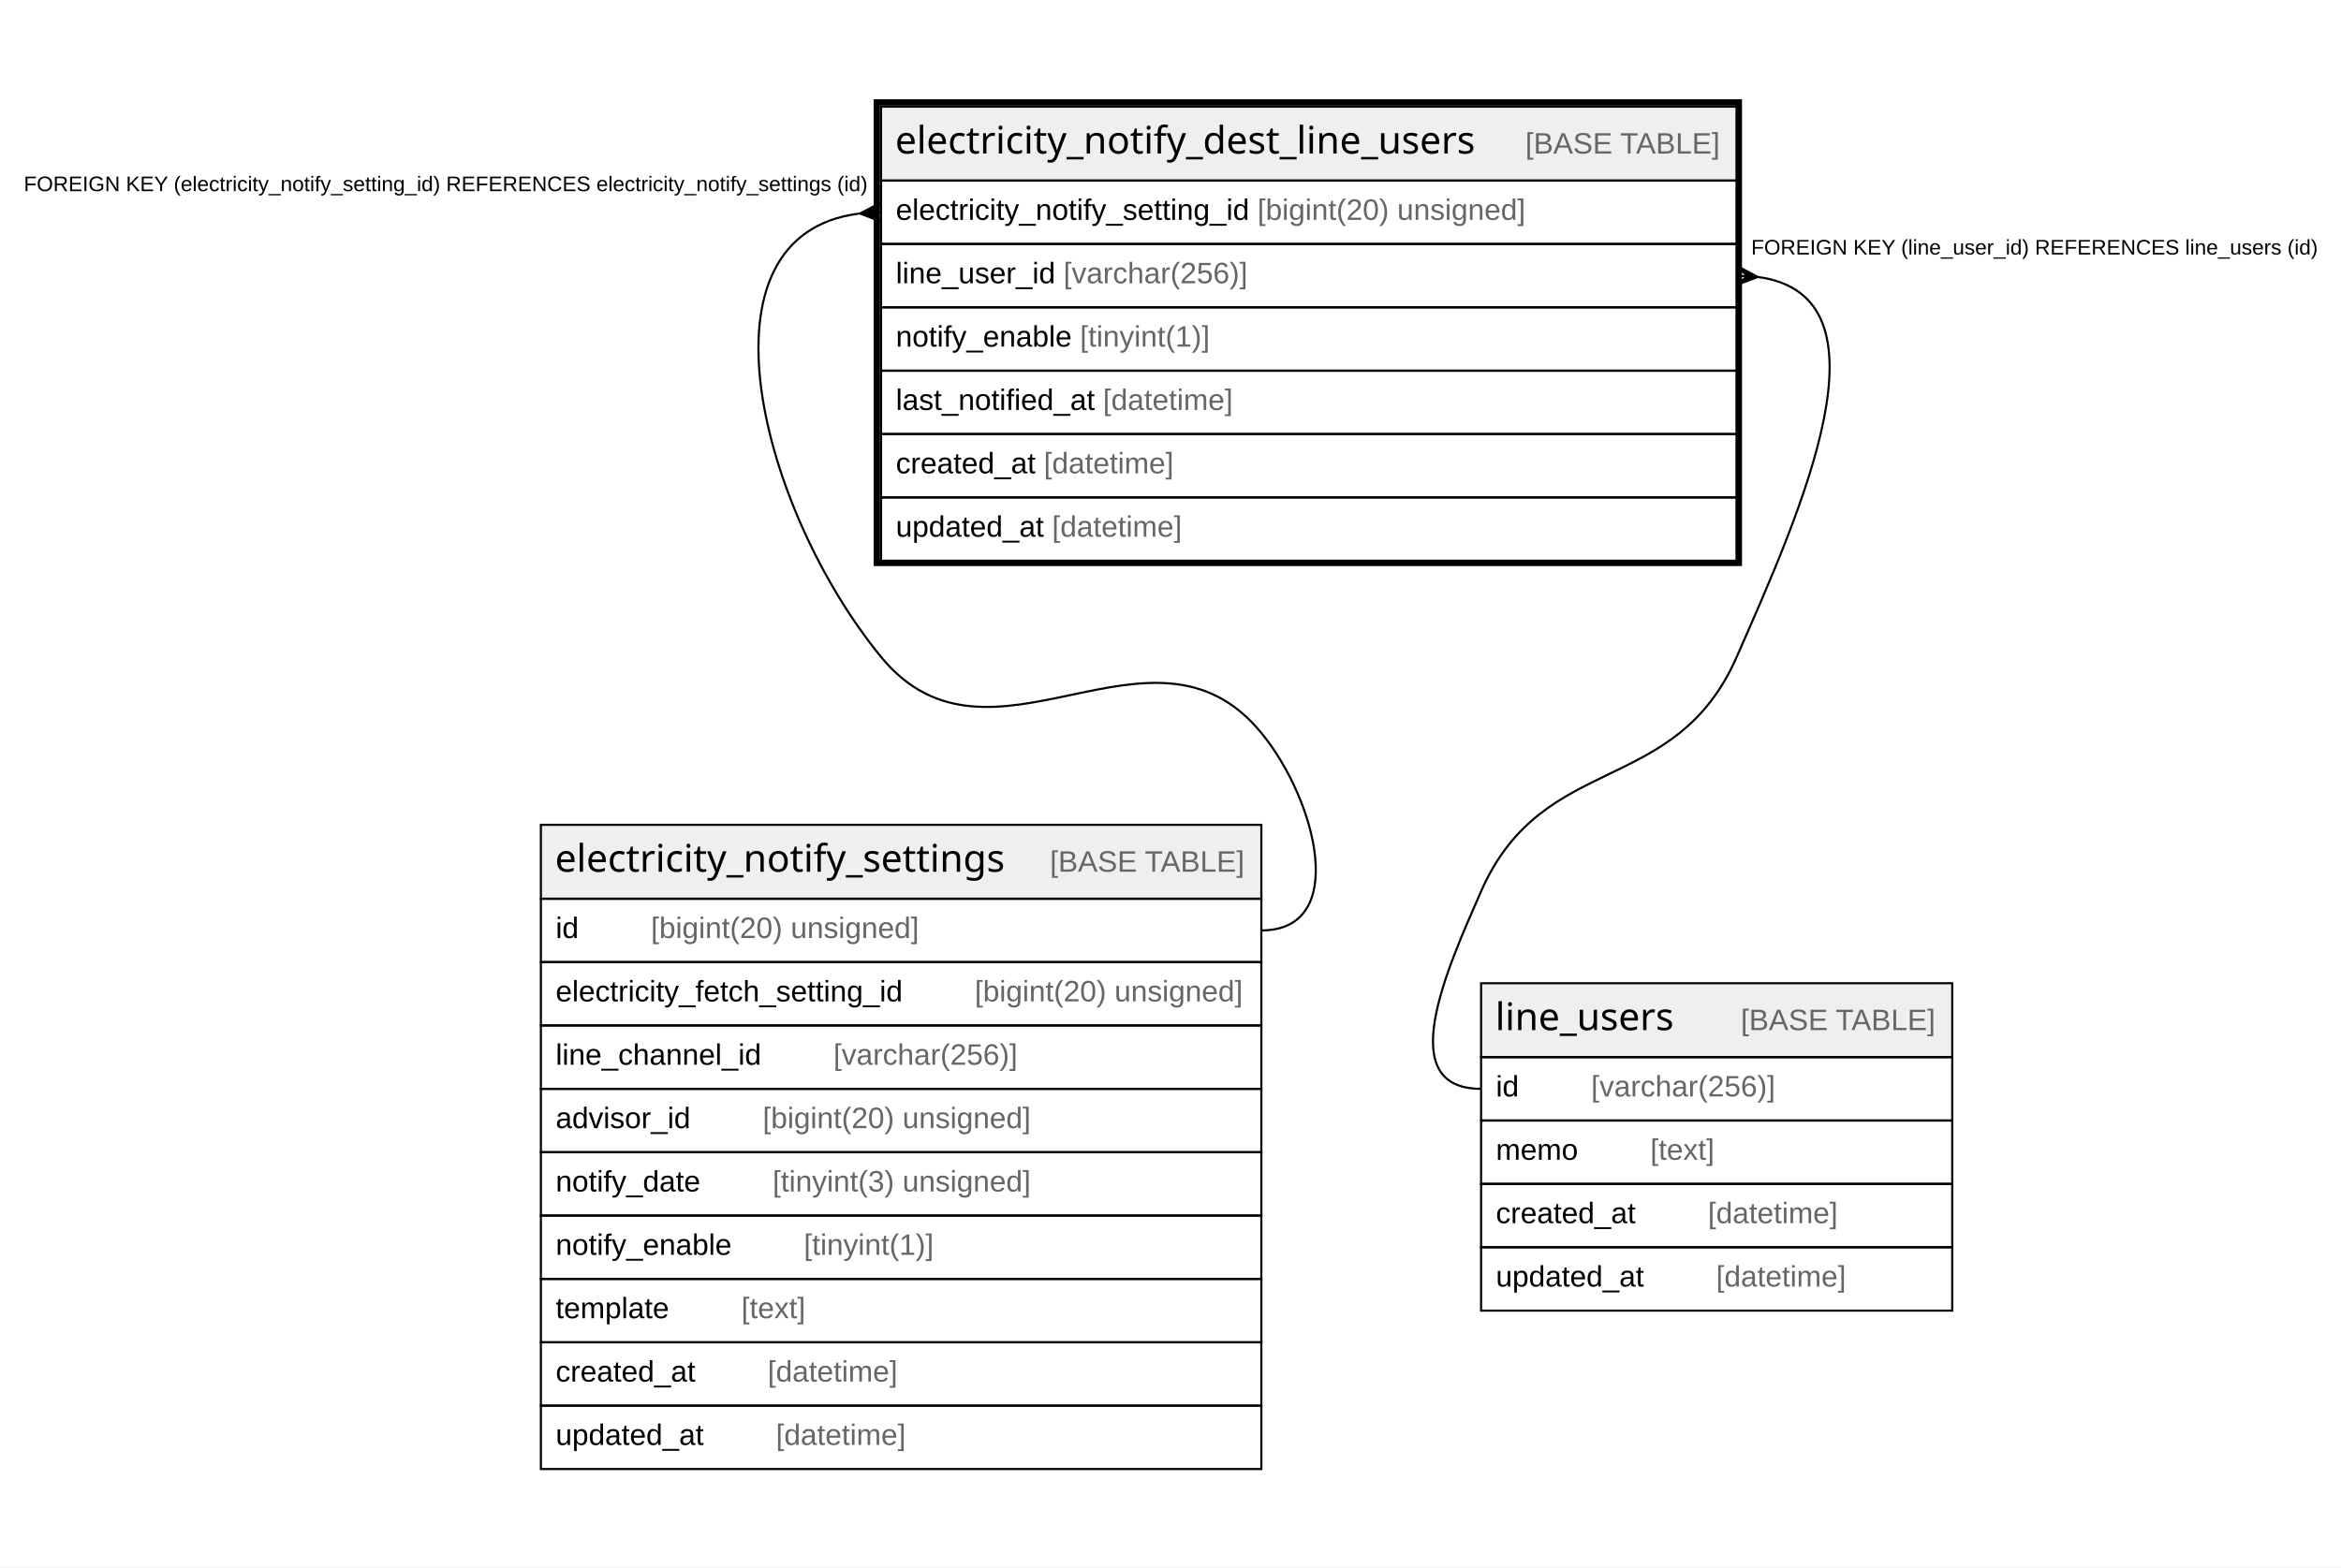
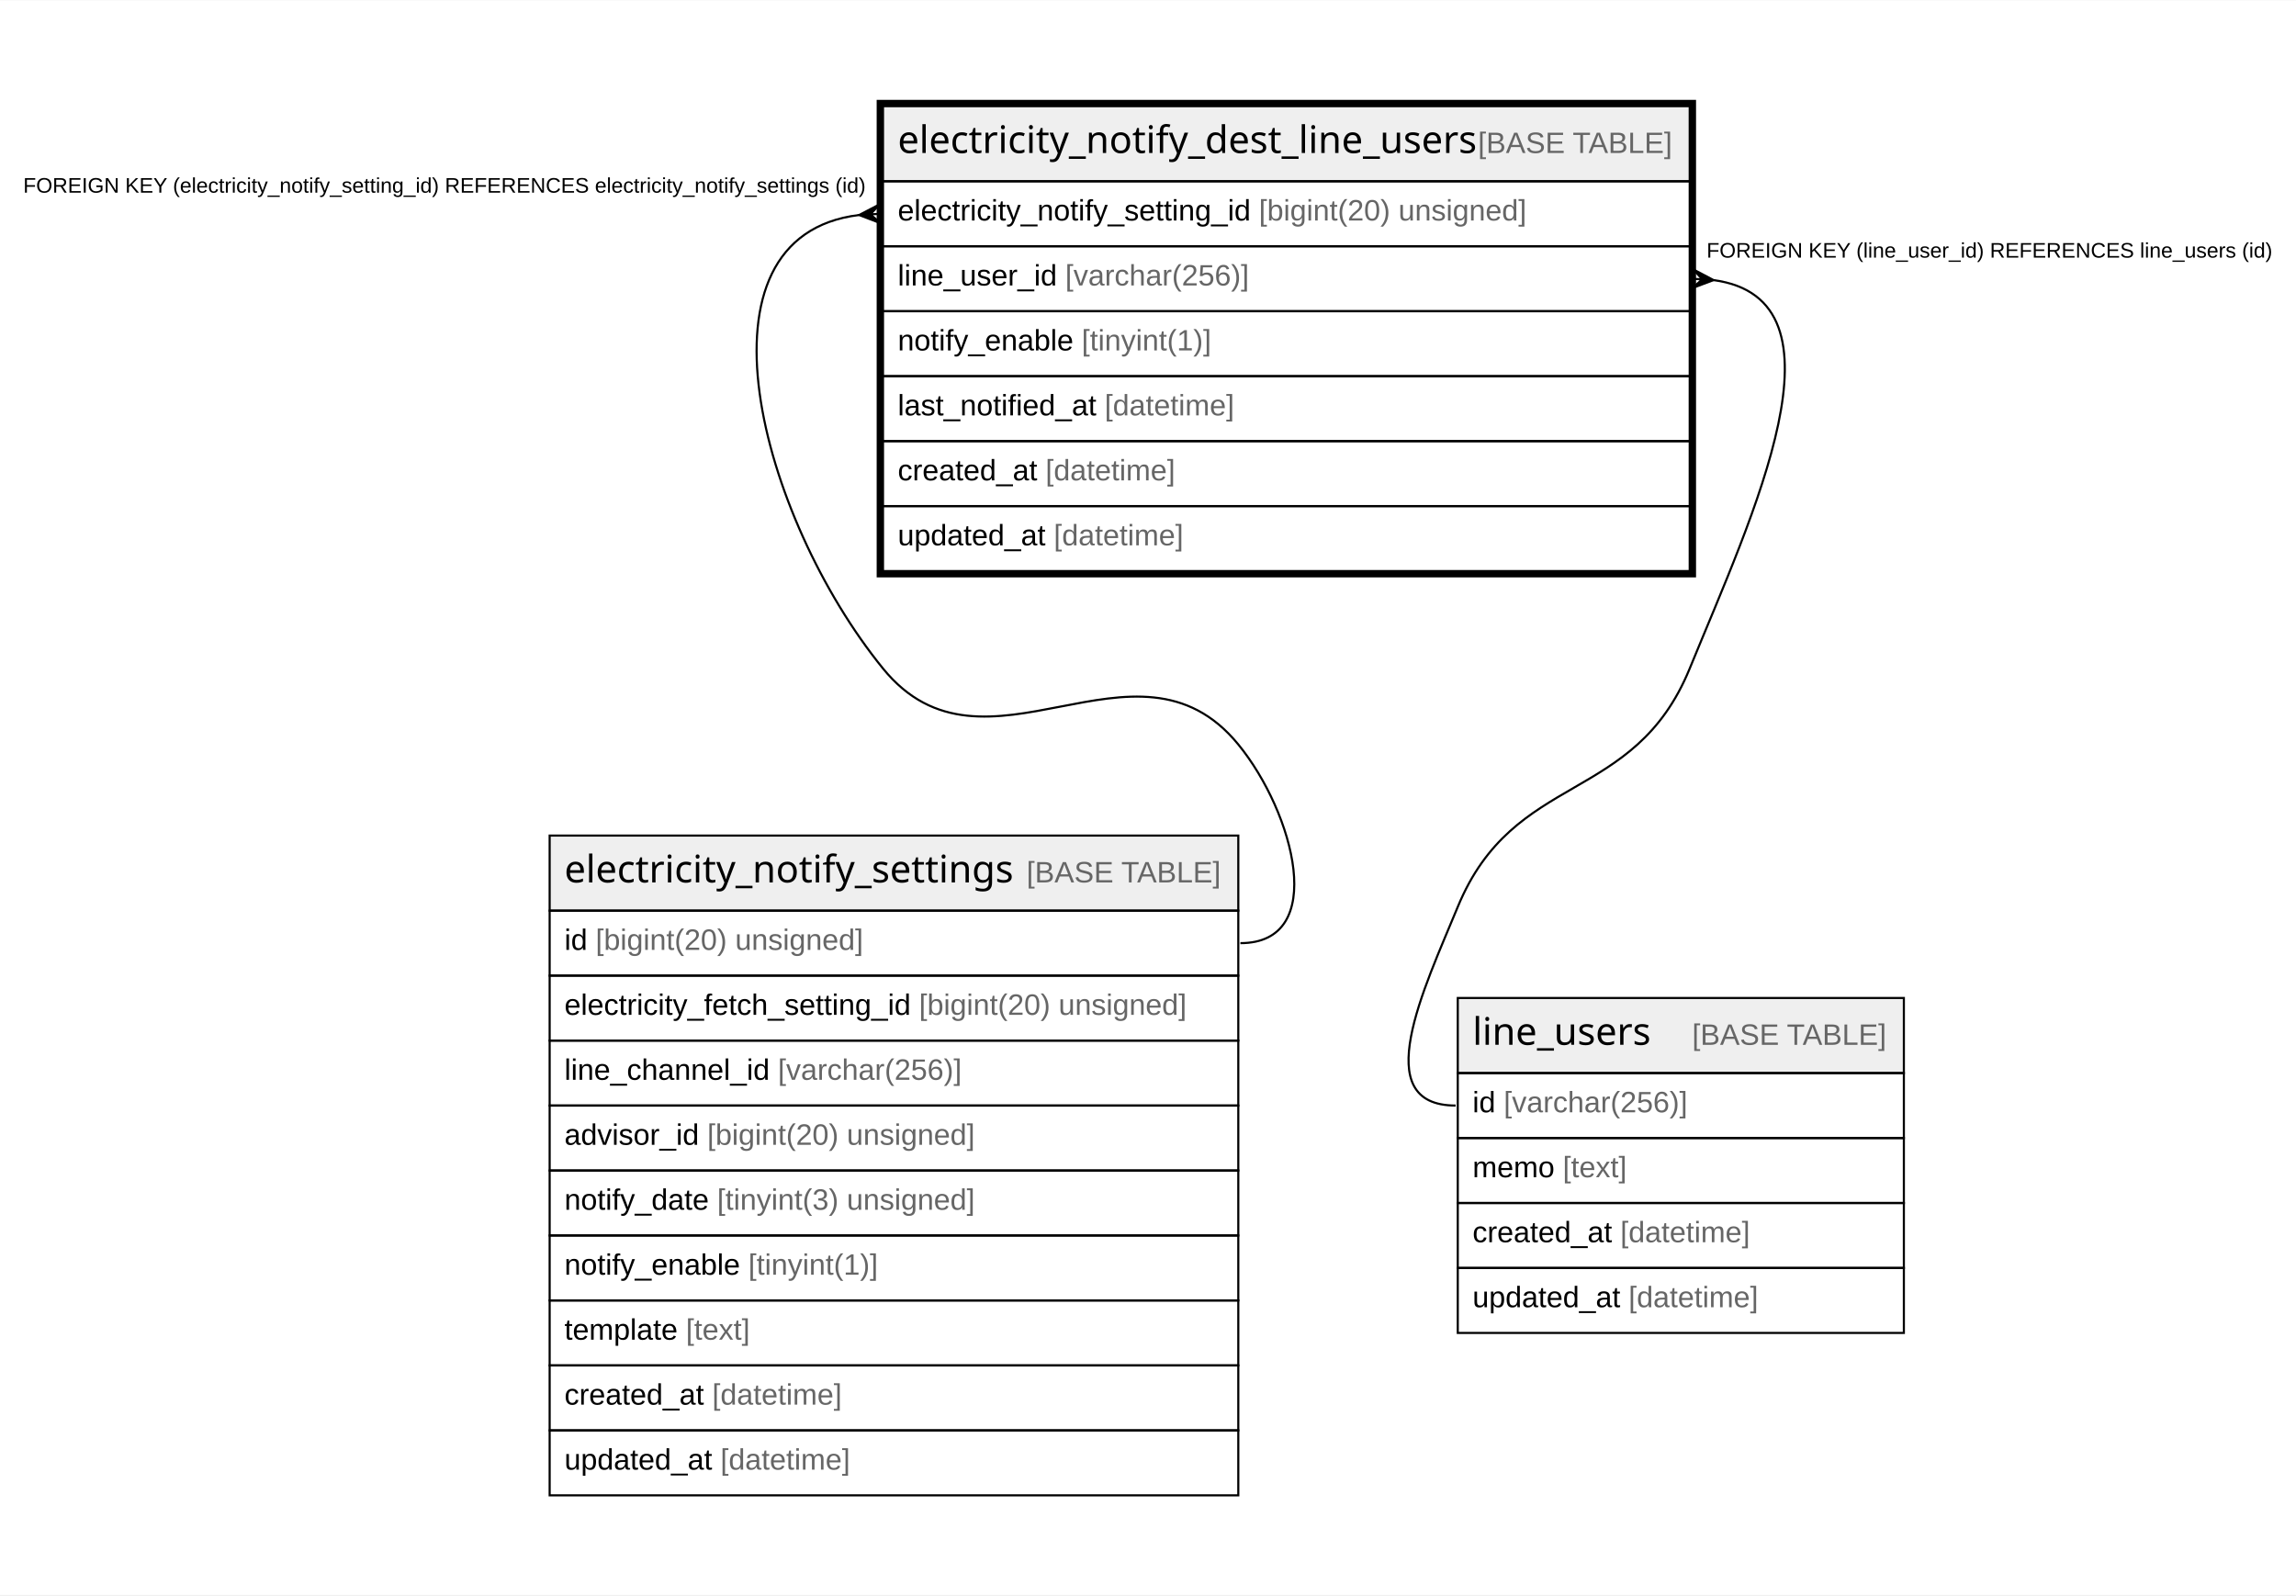
- <svg xmlns="http://www.w3.org/2000/svg" width="1108pt" height="742pt" viewBox="0.00 0.00 1108.00 742.00">
-   <g id="graph0" class="graph" transform="scale(1 1) rotate(0) translate(4 738)">
-     <polygon fill="#ffffff" stroke="transparent" points="-4,4 -4,-738 1104,-738 1104,4 -4,4" />
+ <svg xmlns="http://www.w3.org/2000/svg" width="1088pt" height="756pt" viewBox="0.00 0.00 1088.41 756.00">
+   <g id="graph0" class="graph" transform="scale(1 1) rotate(0) translate(4 752)">
+     <polygon fill="white" stroke="none" points="-4,4 -4,-752 1084.41,-752 1084.41,4 -4,4" />
    <g id="node1" class="node">
-       <polygon fill="#efefef" stroke="transparent" points="413,-652.5 413,-687.5 818,-687.5 818,-652.5 413,-652.5" />
-       <polygon fill="none" stroke="#000000" points="413,-652.5 413,-687.5 818,-687.5 818,-652.5 413,-652.5" />
-       <text text-anchor="start" x="419.692" y="-665.3" font-family="Arial Bold" font-size="18.00" fill="#000000">electricity_notify_dest_line_users</text>
-       <text text-anchor="start" x="683.74" y="-665.3" font-family="Arial" font-size="14.00" fill="#000000">    </text>
-       <text text-anchor="start" x="717.944" y="-665.3" font-family="Arial" font-size="14.00" fill="#666666">[BASE TABLE]</text>
-       <polygon fill="none" stroke="#000000" points="413,-622.5 413,-652.5 818,-652.5 818,-622.5 413,-622.5" />
-       <text text-anchor="start" x="420" y="-633.9" font-family="Arial" font-size="14.00" fill="#000000">electricity_notify_setting_id </text>
-       <text text-anchor="start" x="591.143" y="-633.9" font-family="Arial" font-size="14.00" fill="#666666">[bigint(20) unsigned]</text>
-       <polygon fill="none" stroke="#000000" points="413,-592.5 413,-622.5 818,-622.5 818,-592.5 413,-592.5" />
-       <text text-anchor="start" x="420" y="-603.9" font-family="Arial" font-size="14.00" fill="#000000">line_user_id </text>
-       <text text-anchor="start" x="499.349" y="-603.9" font-family="Arial" font-size="14.00" fill="#666666">[varchar(256)]</text>
-       <polygon fill="none" stroke="#000000" points="413,-562.5 413,-592.5 818,-592.5 818,-562.5 413,-562.5" />
-       <text text-anchor="start" x="420" y="-573.9" font-family="Arial" font-size="14.00" fill="#000000">notify_enable </text>
-       <text text-anchor="start" x="507.146" y="-573.9" font-family="Arial" font-size="14.00" fill="#666666">[tinyint(1)]</text>
-       <polygon fill="none" stroke="#000000" points="413,-532.5 413,-562.5 818,-562.5 818,-532.5 413,-532.5" />
-       <text text-anchor="start" x="420" y="-543.9" font-family="Arial" font-size="14.00" fill="#000000">last_notified_at </text>
-       <text text-anchor="start" x="518.034" y="-543.9" font-family="Arial" font-size="14.00" fill="#666666">[datetime]</text>
-       <polygon fill="none" stroke="#000000" points="413,-502.5 413,-532.5 818,-532.5 818,-502.5 413,-502.5" />
-       <text text-anchor="start" x="420" y="-513.9" font-family="Arial" font-size="14.00" fill="#000000">created_at </text>
-       <text text-anchor="start" x="490.028" y="-513.9" font-family="Arial" font-size="14.00" fill="#666666">[datetime]</text>
-       <polygon fill="none" stroke="#000000" points="413,-472.5 413,-502.5 818,-502.5 818,-472.5 413,-472.5" />
-       <text text-anchor="start" x="420" y="-483.9" font-family="Arial" font-size="14.00" fill="#000000">updated_at </text>
-       <text text-anchor="start" x="493.933" y="-483.9" font-family="Arial" font-size="14.00" fill="#666666">[datetime]</text>
-       <polygon fill="none" stroke="#000000" stroke-width="3" points="411,-471.5 411,-689.5 819,-689.5 819,-471.5 411,-471.5" />
+       <polygon fill="#efefef" stroke="none" points="414.58,-666.2 414.58,-701.8 797,-701.8 797,-666.2 414.58,-666.2" />
+       <polygon fill="none" stroke="black" points="414.58,-666.2 414.58,-701.8 797,-701.8 797,-666.2 414.58,-666.2" />
+       <text text-anchor="start" x="421.58" y="-679.6" font-family="Arial Bold" font-size="18.00">electricity_notify_dest_line_users</text>
+       <text text-anchor="start" x="665.51" y="-679.6" font-family="Arial" font-size="14.00">    </text>
+       <text text-anchor="start" x="696.62" y="-679.6" font-family="Arial" font-size="14.00" fill="#666666">[BASE TABLE]</text>
+       <polygon fill="none" stroke="black" points="414.58,-635.4 414.58,-666.2 797,-666.2 797,-635.4 414.58,-635.4" />
+       <text text-anchor="start" x="421.58" y="-647.6" font-family="Arial" font-size="14.00">electricity_notify_setting_id </text>
+       <text text-anchor="start" x="592.77" y="-647.6" font-family="Arial" font-size="14.00" fill="#666666">[bigint(20) unsigned]</text>
+       <polygon fill="none" stroke="black" points="414.58,-604.6 414.58,-635.4 797,-635.4 797,-604.6 414.58,-604.6" />
+       <text text-anchor="start" x="421.58" y="-616.8" font-family="Arial" font-size="14.00">line_user_id </text>
+       <text text-anchor="start" x="500.96" y="-616.8" font-family="Arial" font-size="14.00" fill="#666666">[varchar(256)]</text>
+       <polygon fill="none" stroke="black" points="414.58,-573.8 414.58,-604.6 797,-604.6 797,-573.8 414.58,-573.8" />
+       <text text-anchor="start" x="421.58" y="-586" font-family="Arial" font-size="14.00">notify_enable </text>
+       <text text-anchor="start" x="508.75" y="-586" font-family="Arial" font-size="14.00" fill="#666666">[tinyint(1)]</text>
+       <polygon fill="none" stroke="black" points="414.58,-543 414.58,-573.8 797,-573.8 797,-543 414.58,-543" />
+       <text text-anchor="start" x="421.58" y="-555.2" font-family="Arial" font-size="14.00">last_notified_at </text>
+       <text text-anchor="start" x="519.64" y="-555.2" font-family="Arial" font-size="14.00" fill="#666666">[datetime]</text>
+       <polygon fill="none" stroke="black" points="414.58,-512.2 414.58,-543 797,-543 797,-512.2 414.58,-512.2" />
+       <text text-anchor="start" x="421.58" y="-524.4" font-family="Arial" font-size="14.00">created_at </text>
+       <text text-anchor="start" x="491.62" y="-524.4" font-family="Arial" font-size="14.00" fill="#666666">[datetime]</text>
+       <polygon fill="none" stroke="black" points="414.58,-481.4 414.58,-512.2 797,-512.2 797,-481.4 414.58,-481.4" />
+       <text text-anchor="start" x="421.58" y="-493.6" font-family="Arial" font-size="14.00">updated_at </text>
+       <text text-anchor="start" x="495.53" y="-493.6" font-family="Arial" font-size="14.00" fill="#666666">[datetime]</text>
+       <polygon fill="none" stroke="black" stroke-width="3" points="413.08,-479.9 413.08,-703.3 798.5,-703.3 798.5,-479.9 413.08,-479.9" />
    </g>
    <g id="node2" class="node">
-       <polygon fill="#efefef" stroke="transparent" points="252,-312.5 252,-347.5 593,-347.5 593,-312.5 252,-312.5" />
-       <polygon fill="none" stroke="#000000" points="252,-312.5 252,-347.5 593,-347.5 593,-312.5 252,-312.5" />
-       <text text-anchor="start" x="258.7" y="-325.3" font-family="Arial Bold" font-size="18.00" fill="#000000">electricity_notify_settings</text>
-       <text text-anchor="start" x="458.732" y="-325.3" font-family="Arial" font-size="14.00" fill="#000000">    </text>
-       <text text-anchor="start" x="492.937" y="-325.3" font-family="Arial" font-size="14.00" fill="#666666">[BASE TABLE]</text>
-       <polygon fill="none" stroke="#000000" points="252,-282.5 252,-312.5 593,-312.5 593,-282.5 252,-282.5" />
-       <text text-anchor="start" x="259" y="-293.9" font-family="Arial" font-size="14.00" fill="#000000">id    </text>
-       <text text-anchor="start" x="304.094" y="-293.9" font-family="Arial" font-size="14.00" fill="#666666">[bigint(20) unsigned]</text>
-       <polygon fill="none" stroke="#000000" points="252,-252.5 252,-282.5 593,-282.5 593,-252.5 252,-252.5" />
-       <text text-anchor="start" x="259" y="-263.9" font-family="Arial" font-size="14.00" fill="#000000">electricity_fetch_setting_id    </text>
-       <text text-anchor="start" x="457.351" y="-263.9" font-family="Arial" font-size="14.00" fill="#666666">[bigint(20) unsigned]</text>
-       <polygon fill="none" stroke="#000000" points="252,-222.5 252,-252.5 593,-252.5 593,-222.5 252,-222.5" />
-       <text text-anchor="start" x="259" y="-233.9" font-family="Arial" font-size="14.00" fill="#000000">line_channel_id    </text>
-       <text text-anchor="start" x="390.457" y="-233.9" font-family="Arial" font-size="14.00" fill="#666666">[varchar(256)]</text>
-       <polygon fill="none" stroke="#000000" points="252,-192.5 252,-222.5 593,-222.5 593,-192.5 252,-192.5" />
-       <text text-anchor="start" x="259" y="-203.9" font-family="Arial" font-size="14.00" fill="#000000">advisor_id    </text>
-       <text text-anchor="start" x="356.992" y="-203.9" font-family="Arial" font-size="14.00" fill="#666666">[bigint(20) unsigned]</text>
-       <polygon fill="none" stroke="#000000" points="252,-162.5 252,-192.5 593,-192.5 593,-162.5 252,-162.5" />
-       <text text-anchor="start" x="259" y="-173.9" font-family="Arial" font-size="14.00" fill="#000000">notify_date    </text>
-       <text text-anchor="start" x="361.679" y="-173.9" font-family="Arial" font-size="14.00" fill="#666666">[tinyint(3) unsigned]</text>
-       <polygon fill="none" stroke="#000000" points="252,-132.5 252,-162.5 593,-162.5 593,-132.5 252,-132.5" />
-       <text text-anchor="start" x="259" y="-143.9" font-family="Arial" font-size="14.00" fill="#000000">notify_enable    </text>
-       <text text-anchor="start" x="376.46" y="-143.9" font-family="Arial" font-size="14.00" fill="#666666">[tinyint(1)]</text>
-       <polygon fill="none" stroke="#000000" points="252,-102.5 252,-132.5 593,-132.5 593,-102.5 252,-102.5" />
-       <text text-anchor="start" x="259" y="-113.9" font-family="Arial" font-size="14.00" fill="#000000">template    </text>
-       <text text-anchor="start" x="346.884" y="-113.9" font-family="Arial" font-size="14.00" fill="#666666">[text]</text>
-       <polygon fill="none" stroke="#000000" points="252,-72.5 252,-102.5 593,-102.5 593,-72.5 252,-72.5" />
-       <text text-anchor="start" x="259" y="-83.9" font-family="Arial" font-size="14.00" fill="#000000">created_at    </text>
-       <text text-anchor="start" x="359.342" y="-83.9" font-family="Arial" font-size="14.00" fill="#666666">[datetime]</text>
-       <polygon fill="none" stroke="#000000" points="252,-42.5 252,-72.5 593,-72.5 593,-42.5 252,-42.5" />
-       <text text-anchor="start" x="259" y="-53.9" font-family="Arial" font-size="14.00" fill="#000000">updated_at    </text>
-       <text text-anchor="start" x="363.247" y="-53.9" font-family="Arial" font-size="14.00" fill="#666666">[datetime]</text>
+       <polygon fill="#efefef" stroke="none" points="256.56,-320.4 256.56,-356 583.01,-356 583.01,-320.4 256.56,-320.4" />
+       <polygon fill="none" stroke="black" points="256.56,-320.4 256.56,-356 583.01,-356 583.01,-320.4 256.56,-320.4" />
+       <text text-anchor="start" x="263.56" y="-333.8" font-family="Arial Bold" font-size="18.00">electricity_notify_settings</text>
+       <text text-anchor="start" x="451.52" y="-333.8" font-family="Arial" font-size="14.00">    </text>
+       <text text-anchor="start" x="482.64" y="-333.8" font-family="Arial" font-size="14.00" fill="#666666">[BASE TABLE]</text>
+       <polygon fill="none" stroke="black" points="256.56,-289.6 256.56,-320.4 583.01,-320.4 583.01,-289.6 256.56,-289.6" />
+       <text text-anchor="start" x="263.56" y="-301.8" font-family="Arial" font-size="14.00">id </text>
+       <text text-anchor="start" x="278.35" y="-301.8" font-family="Arial" font-size="14.00" fill="#666666">[bigint(20) unsigned]</text>
+       <polygon fill="none" stroke="black" points="256.56,-258.8 256.56,-289.6 583.01,-289.6 583.01,-258.8 256.56,-258.8" />
+       <text text-anchor="start" x="263.56" y="-271" font-family="Arial" font-size="14.00">electricity_fetch_setting_id </text>
+       <text text-anchor="start" x="431.65" y="-271" font-family="Arial" font-size="14.00" fill="#666666">[bigint(20) unsigned]</text>
+       <polygon fill="none" stroke="black" points="256.56,-228 256.56,-258.8 583.01,-258.8 583.01,-228 256.56,-228" />
+       <text text-anchor="start" x="263.56" y="-240.2" font-family="Arial" font-size="14.00">line_channel_id </text>
+       <text text-anchor="start" x="364.76" y="-240.2" font-family="Arial" font-size="14.00" fill="#666666">[varchar(256)]</text>
+       <polygon fill="none" stroke="black" points="256.56,-197.2 256.56,-228 583.01,-228 583.01,-197.2 256.56,-197.2" />
+       <text text-anchor="start" x="263.56" y="-209.4" font-family="Arial" font-size="14.00">advisor_id </text>
+       <text text-anchor="start" x="331.27" y="-209.4" font-family="Arial" font-size="14.00" fill="#666666">[bigint(20) unsigned]</text>
+       <polygon fill="none" stroke="black" points="256.56,-166.4 256.56,-197.2 583.01,-197.2 583.01,-166.4 256.56,-166.4" />
+       <text text-anchor="start" x="263.56" y="-178.6" font-family="Arial" font-size="14.00">notify_date </text>
+       <text text-anchor="start" x="335.95" y="-178.6" font-family="Arial" font-size="14.00" fill="#666666">[tinyint(3) unsigned]</text>
+       <polygon fill="none" stroke="black" points="256.56,-135.6 256.56,-166.4 583.01,-166.4 583.01,-135.6 256.56,-135.6" />
+       <text text-anchor="start" x="263.56" y="-147.8" font-family="Arial" font-size="14.00">notify_enable </text>
+       <text text-anchor="start" x="350.74" y="-147.8" font-family="Arial" font-size="14.00" fill="#666666">[tinyint(1)]</text>
+       <polygon fill="none" stroke="black" points="256.56,-104.8 256.56,-135.6 583.01,-135.6 583.01,-104.8 256.56,-104.8" />
+       <text text-anchor="start" x="263.56" y="-117" font-family="Arial" font-size="14.00">template </text>
+       <text text-anchor="start" x="321.15" y="-117" font-family="Arial" font-size="14.00" fill="#666666">[text]</text>
+       <polygon fill="none" stroke="black" points="256.56,-74 256.56,-104.8 583.01,-104.8 583.01,-74 256.56,-74" />
+       <text text-anchor="start" x="263.56" y="-86.2" font-family="Arial" font-size="14.00">created_at </text>
+       <text text-anchor="start" x="333.61" y="-86.2" font-family="Arial" font-size="14.00" fill="#666666">[datetime]</text>
+       <polygon fill="none" stroke="black" points="256.56,-43.2 256.56,-74 583.01,-74 583.01,-43.2 256.56,-43.2" />
+       <text text-anchor="start" x="263.56" y="-55.4" font-family="Arial" font-size="14.00">updated_at </text>
+       <text text-anchor="start" x="337.52" y="-55.4" font-family="Arial" font-size="14.00" fill="#666666">[datetime]</text>
    </g>
    <g id="edge1" class="edge">
-       <path fill="none" stroke="#000000" d="M402.615,-636.88C322.158,-626.808 356.004,-496.524 413,-427 464.724,-363.907 541.277,-454.093 593,-391 619.346,-358.863 634.556,-297.5 593,-297.5" />
-       <polygon fill="#000000" stroke="#000000" points="403.018,-636.904 412.732,-641.992 408.009,-637.202 413,-637.5 413,-637.5 413,-637.5 408.009,-637.202 413.268,-633.008 403.018,-636.904 403.018,-636.904" />
-       <text text-anchor="start" x="7.263" y="-647.5" font-family="Arial" font-size="10.00" fill="#000000">FOREIGN KEY (electricity_notify_setting_id) REFERENCES electricity_notify_settings (id)</text>
+       <path fill="none" stroke="black" d="M403.2,-650.2C320.56,-640.14 356.44,-506.73 414.58,-435.2 462.85,-375.79 534.55,-458.46 583.01,-399.2 609.51,-366.79 625.88,-305 584.01,-305" />
+       <polygon fill="black" stroke="black" points="403.26,-650.2 412.98,-655.27 408.58,-650.51 412.91,-650.76 412.91,-650.76 412.91,-650.76 408.58,-650.51 413.5,-646.29 403.26,-650.2" />
+       <text text-anchor="start" x="7" y="-660.8" font-family="Arial" font-size="10.00">FOREIGN KEY (electricity_notify_setting_id) REFERENCES electricity_notify_settings (id)</text>
    </g>
    <g id="node3" class="node">
-       <polygon fill="#efefef" stroke="transparent" points="697,-237.5 697,-272.5 920,-272.5 920,-237.5 697,-237.5" />
-       <polygon fill="none" stroke="#000000" points="697,-237.5 697,-272.5 920,-272.5 920,-237.5 697,-237.5" />
-       <text text-anchor="start" x="703.71" y="-250.3" font-family="Arial Bold" font-size="18.00" fill="#000000">line_users</text>
-       <text text-anchor="start" x="785.722" y="-250.3" font-family="Arial" font-size="14.00" fill="#000000">    </text>
-       <text text-anchor="start" x="819.927" y="-250.3" font-family="Arial" font-size="14.00" fill="#666666">[BASE TABLE]</text>
-       <polygon fill="none" stroke="#000000" points="697,-207.5 697,-237.5 920,-237.5 920,-207.5 697,-207.5" />
-       <text text-anchor="start" x="704" y="-218.9" font-family="Arial" font-size="14.00" fill="#000000">id    </text>
-       <text text-anchor="start" x="749.094" y="-218.9" font-family="Arial" font-size="14.00" fill="#666666">[varchar(256)]</text>
-       <polygon fill="none" stroke="#000000" points="697,-177.5 697,-207.5 920,-207.5 920,-177.5 697,-177.5" />
-       <text text-anchor="start" x="704" y="-188.9" font-family="Arial" font-size="14.00" fill="#000000">memo    </text>
-       <text text-anchor="start" x="777.091" y="-188.9" font-family="Arial" font-size="14.00" fill="#666666">[text]</text>
-       <polygon fill="none" stroke="#000000" points="697,-147.5 697,-177.5 920,-177.5 920,-147.5 697,-147.5" />
-       <text text-anchor="start" x="704" y="-158.9" font-family="Arial" font-size="14.00" fill="#000000">created_at    </text>
-       <text text-anchor="start" x="804.342" y="-158.9" font-family="Arial" font-size="14.00" fill="#666666">[datetime]</text>
-       <polygon fill="none" stroke="#000000" points="697,-117.5 697,-147.5 920,-147.5 920,-117.5 697,-117.5" />
-       <text text-anchor="start" x="704" y="-128.9" font-family="Arial" font-size="14.00" fill="#000000">updated_at    </text>
-       <text text-anchor="start" x="808.247" y="-128.9" font-family="Arial" font-size="14.00" fill="#666666">[datetime]</text>
+       <polygon fill="#efefef" stroke="none" points="687.05,-243.4 687.05,-279 898.52,-279 898.52,-243.4 687.05,-243.4" />
+       <polygon fill="none" stroke="black" points="687.05,-243.4 687.05,-279 898.52,-279 898.52,-243.4 687.05,-243.4" />
+       <text text-anchor="start" x="694.05" y="-256.8" font-family="Arial Bold" font-size="18.00">line_users</text>
+       <text text-anchor="start" x="767.03" y="-256.8" font-family="Arial" font-size="14.00">    </text>
+       <text text-anchor="start" x="798.15" y="-256.8" font-family="Arial" font-size="14.00" fill="#666666">[BASE TABLE]</text>
+       <polygon fill="none" stroke="black" points="687.05,-212.6 687.05,-243.4 898.52,-243.4 898.52,-212.6 687.05,-212.6" />
+       <text text-anchor="start" x="694.05" y="-224.8" font-family="Arial" font-size="14.00">id </text>
+       <text text-anchor="start" x="708.83" y="-224.8" font-family="Arial" font-size="14.00" fill="#666666">[varchar(256)]</text>
+       <polygon fill="none" stroke="black" points="687.05,-181.8 687.05,-212.6 898.52,-212.6 898.52,-181.8 687.05,-181.8" />
+       <text text-anchor="start" x="694.05" y="-194" font-family="Arial" font-size="14.00">memo </text>
+       <text text-anchor="start" x="736.83" y="-194" font-family="Arial" font-size="14.00" fill="#666666">[text]</text>
+       <polygon fill="none" stroke="black" points="687.05,-151 687.05,-181.8 898.52,-181.8 898.52,-151 687.05,-151" />
+       <text text-anchor="start" x="694.05" y="-163.2" font-family="Arial" font-size="14.00">created_at </text>
+       <text text-anchor="start" x="764.1" y="-163.2" font-family="Arial" font-size="14.00" fill="#666666">[datetime]</text>
+       <polygon fill="none" stroke="black" points="687.05,-120.2 687.05,-151 898.52,-151 898.52,-120.2 687.05,-120.2" />
+       <text text-anchor="start" x="694.05" y="-132.4" font-family="Arial" font-size="14.00">updated_at </text>
+       <text text-anchor="start" x="768.01" y="-132.4" font-family="Arial" font-size="14.00" fill="#666666">[datetime]</text>
    </g>
    <g id="edge2" class="edge">
-       <path fill="none" stroke="#000000" d="M828.048,-606.865C893.947,-597.949 848.838,-497.138 818,-427 788.627,-360.194 726.373,-382.806 697,-316 680.274,-277.959 655.444,-222.5 697,-222.5" />
-       <polygon fill="#000000" stroke="#000000" points="827.98,-606.869 817.716,-603.009 822.99,-607.184 818,-607.5 818,-607.5 818,-607.5 822.99,-607.184 818.284,-611.991 827.98,-606.869 827.98,-606.869" />
-       <text text-anchor="start" x="824.83" y="-617.5" font-family="Arial" font-size="10.00" fill="#000000">FOREIGN KEY (line_user_id) REFERENCES line_users (id)</text>
+       <path fill="none" stroke="black" d="M808.27,-619.35C875.5,-610.29 826.72,-507.8 797,-435.2 770.45,-370.35 713.76,-386.98 687.05,-322.2 671.09,-283.49 644.18,-228 686.05,-228" />
+       <polygon fill="black" stroke="black" points="808.31,-619.35 798.05,-615.49 802.99,-619.69 798.66,-619.96 798.66,-619.96 798.66,-619.96 802.99,-619.69 798.61,-624.47 808.31,-619.35" />
+       <text text-anchor="start" x="805" y="-630" font-family="Arial" font-size="10.00">FOREIGN KEY (line_user_id) REFERENCES line_users (id)</text>
    </g>
  </g>
</svg>
